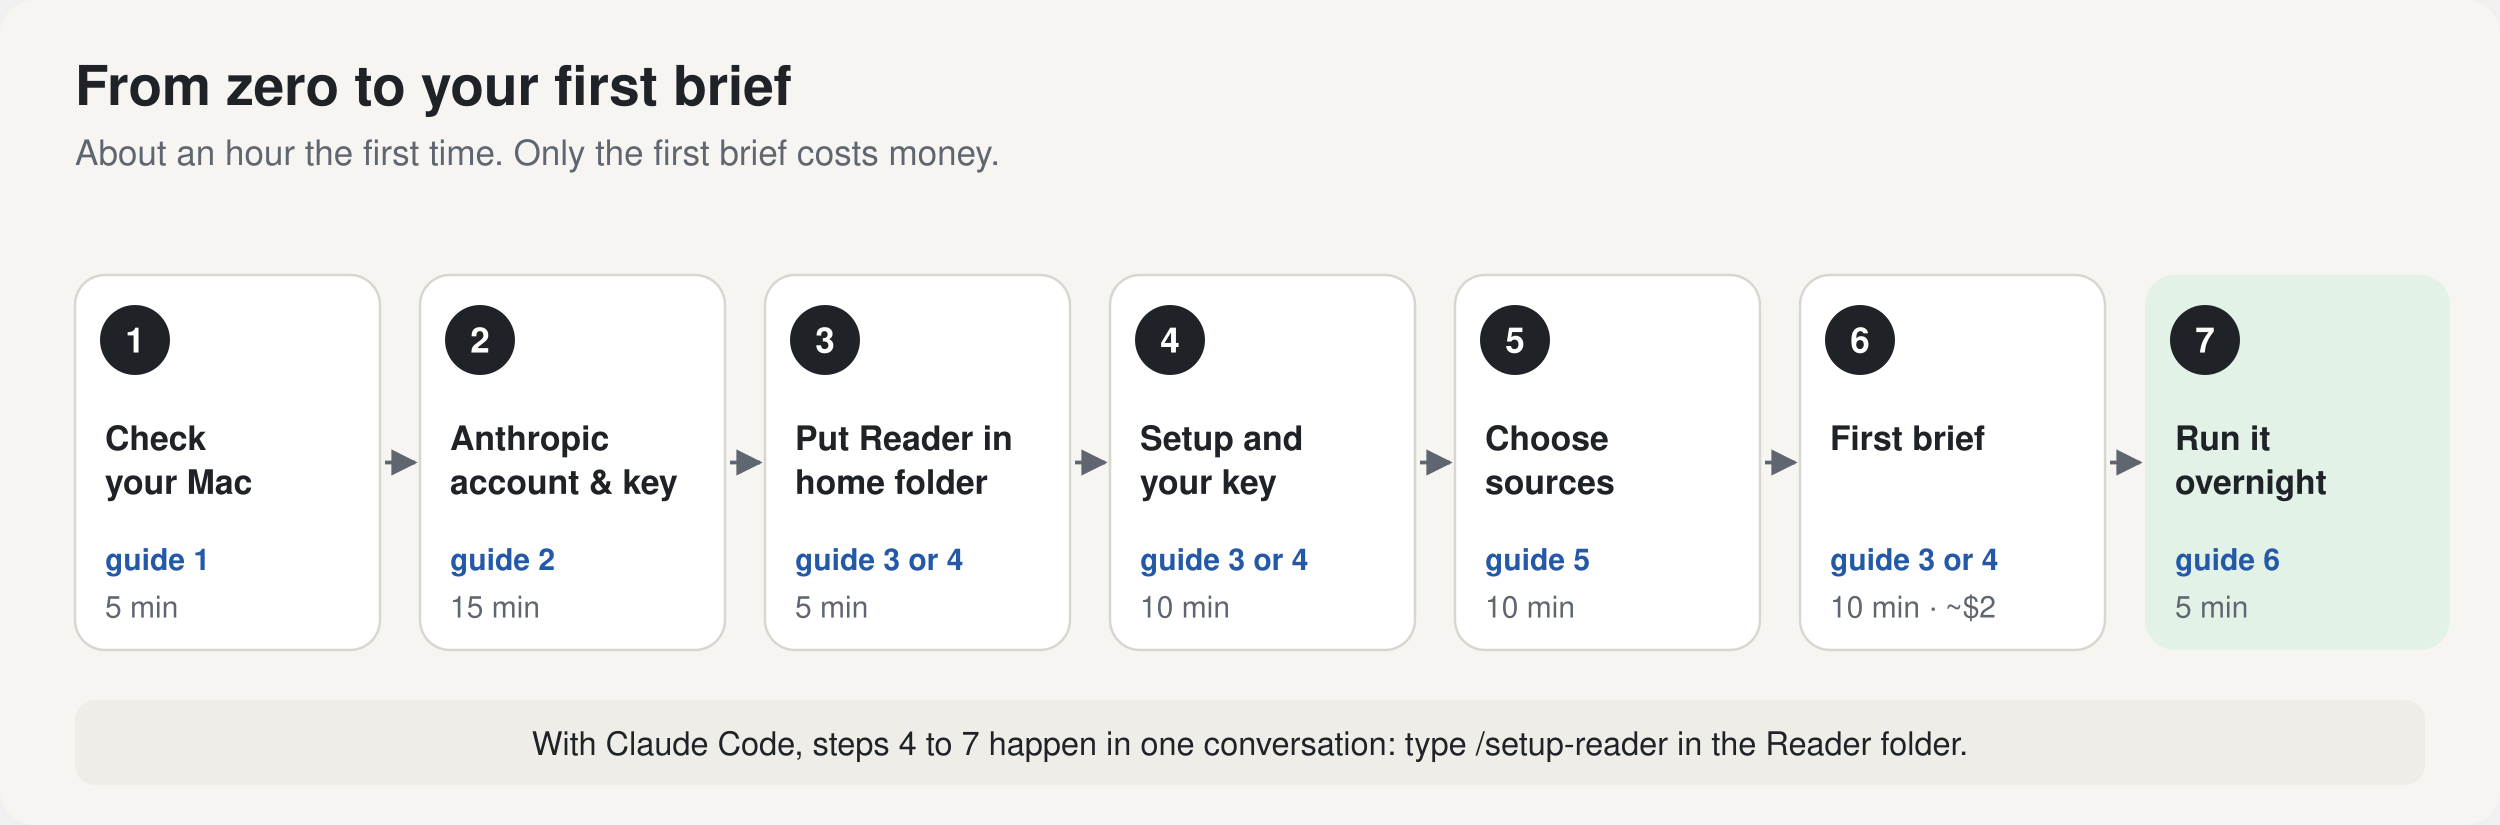
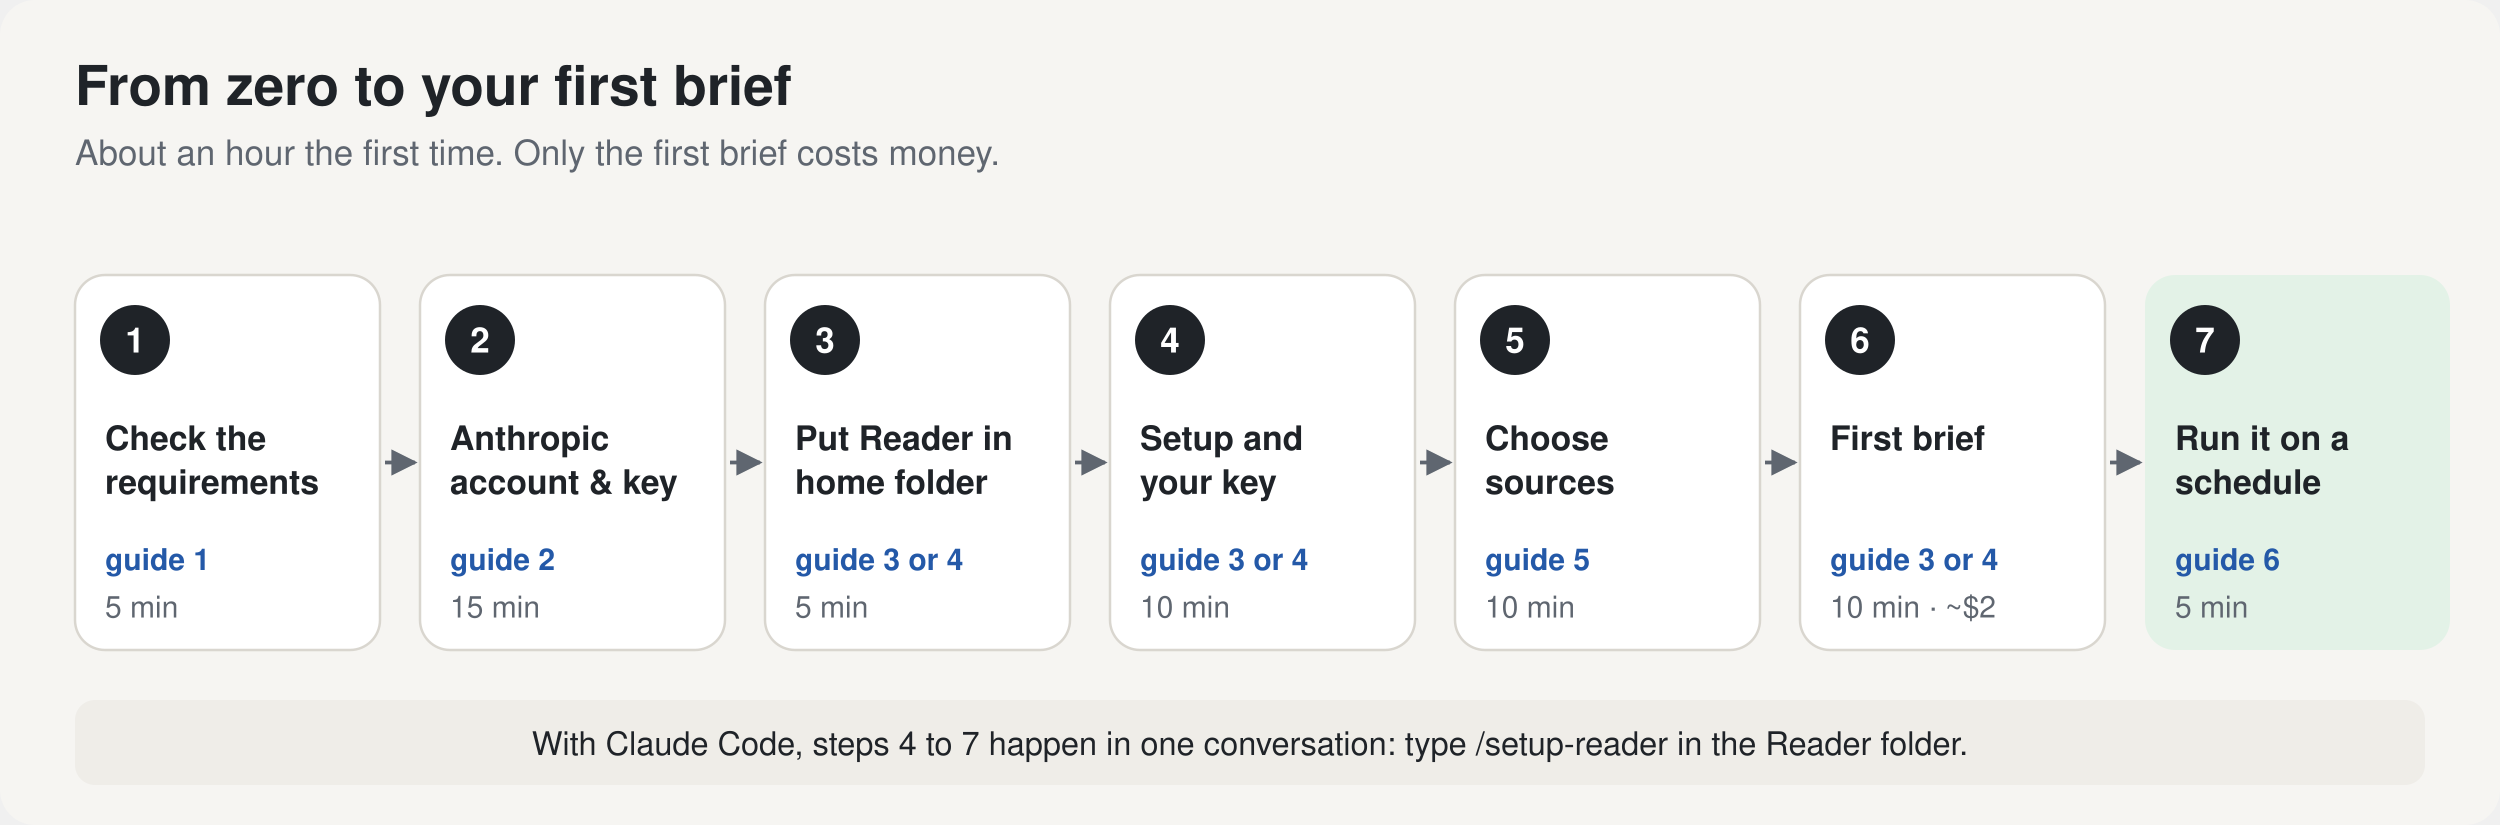
<svg xmlns="http://www.w3.org/2000/svg" viewBox="0 0 1000 330" width="1000" height="330" role="img" aria-labelledby="t d">
  <defs>
    <marker id="arrow" viewBox="0 0 10 10" refX="9" refY="5" markerWidth="7" markerHeight="7" orient="auto-start-reverse">
      <path d="M0,0 L10,5 L0,10 z" fill="#5F6670" />
    </marker>
  </defs>
  <rect width="1000" height="330" rx="14" fill="#F6F5F2" />
  <text x="30" y="42" font-family="-apple-system, BlinkMacSystemFont, 'Helvetica Neue', Helvetica, Arial, sans-serif" font-size="22" fill="#1F2328" font-weight="700" text-anchor="start" xml:space="preserve">From zero to your first brief</text>
  <text x="30" y="66" font-family="-apple-system, BlinkMacSystemFont, 'Helvetica Neue', Helvetica, Arial, sans-serif" font-size="14" fill="#5F6670" font-weight="400" text-anchor="start" xml:space="preserve">About an hour the first time. Only the first brief costs money.</text>
  <rect x="30" y="110" width="122" height="150" rx="12" fill="#FFFFFF" stroke="#D9D6CF" stroke-width="1.0" />
  <circle cx="54" cy="136" r="14" fill="#1F2328" />
  <text x="54" y="141" font-family="-apple-system, BlinkMacSystemFont, 'Helvetica Neue', Helvetica, Arial, sans-serif" font-size="14" fill="#FFFFFF" font-weight="700" text-anchor="middle" xml:space="preserve">1</text>
-   <text x="42" y="180.0" font-family="-apple-system, BlinkMacSystemFont, 'Helvetica Neue', Helvetica, Arial, sans-serif" font-size="13.5" fill="#1F2328" font-weight="700" text-anchor="start" xml:space="preserve">Check</text>
-   <text x="42" y="197.55" font-family="-apple-system, BlinkMacSystemFont, 'Helvetica Neue', Helvetica, Arial, sans-serif" font-size="13.5" fill="#1F2328" font-weight="700" text-anchor="start" xml:space="preserve">your Mac</text>
+   <text x="42" y="180.0" font-family="-apple-system, BlinkMacSystemFont, 'Helvetica Neue', Helvetica, Arial, sans-serif" font-size="13.5" fill="#1F2328" font-weight="700" text-anchor="start" xml:space="preserve">Check the</text>
+   <text x="42" y="197.55" font-family="-apple-system, BlinkMacSystemFont, 'Helvetica Neue', Helvetica, Arial, sans-serif" font-size="13.5" fill="#1F2328" font-weight="700" text-anchor="start" xml:space="preserve">requirements</text>
  <text x="42" y="228" font-family="-apple-system, BlinkMacSystemFont, 'Helvetica Neue', Helvetica, Arial, sans-serif" font-size="12" fill="#2459A8" font-weight="600" text-anchor="start" xml:space="preserve">guide 1</text>
  <text x="42" y="247" font-family="-apple-system, BlinkMacSystemFont, 'Helvetica Neue', Helvetica, Arial, sans-serif" font-size="12" fill="#5F6670" font-weight="400" text-anchor="start" xml:space="preserve">5 min</text>
  <line x1="154" y1="185" x2="166" y2="185" stroke="#5F6670" stroke-width="1.5" marker-end="url(#arrow)" />
  <rect x="168" y="110" width="122" height="150" rx="12" fill="#FFFFFF" stroke="#D9D6CF" stroke-width="1.0" />
  <circle cx="192" cy="136" r="14" fill="#1F2328" />
  <text x="192" y="141" font-family="-apple-system, BlinkMacSystemFont, 'Helvetica Neue', Helvetica, Arial, sans-serif" font-size="14" fill="#FFFFFF" font-weight="700" text-anchor="middle" xml:space="preserve">2</text>
  <text x="180" y="180.0" font-family="-apple-system, BlinkMacSystemFont, 'Helvetica Neue', Helvetica, Arial, sans-serif" font-size="13.5" fill="#1F2328" font-weight="700" text-anchor="start" xml:space="preserve">Anthropic</text>
  <text x="180" y="197.55" font-family="-apple-system, BlinkMacSystemFont, 'Helvetica Neue', Helvetica, Arial, sans-serif" font-size="13.5" fill="#1F2328" font-weight="700" text-anchor="start" xml:space="preserve">account &amp; key</text>
  <text x="180" y="228" font-family="-apple-system, BlinkMacSystemFont, 'Helvetica Neue', Helvetica, Arial, sans-serif" font-size="12" fill="#2459A8" font-weight="600" text-anchor="start" xml:space="preserve">guide 2</text>
  <text x="180" y="247" font-family="-apple-system, BlinkMacSystemFont, 'Helvetica Neue', Helvetica, Arial, sans-serif" font-size="12" fill="#5F6670" font-weight="400" text-anchor="start" xml:space="preserve">15 min</text>
  <line x1="292" y1="185" x2="304" y2="185" stroke="#5F6670" stroke-width="1.5" marker-end="url(#arrow)" />
  <rect x="306" y="110" width="122" height="150" rx="12" fill="#FFFFFF" stroke="#D9D6CF" stroke-width="1.0" />
  <circle cx="330" cy="136" r="14" fill="#1F2328" />
  <text x="330" y="141" font-family="-apple-system, BlinkMacSystemFont, 'Helvetica Neue', Helvetica, Arial, sans-serif" font-size="14" fill="#FFFFFF" font-weight="700" text-anchor="middle" xml:space="preserve">3</text>
  <text x="318" y="180.0" font-family="-apple-system, BlinkMacSystemFont, 'Helvetica Neue', Helvetica, Arial, sans-serif" font-size="13.5" fill="#1F2328" font-weight="700" text-anchor="start" xml:space="preserve">Put Reader in</text>
  <text x="318" y="197.55" font-family="-apple-system, BlinkMacSystemFont, 'Helvetica Neue', Helvetica, Arial, sans-serif" font-size="13.5" fill="#1F2328" font-weight="700" text-anchor="start" xml:space="preserve">home folder</text>
  <text x="318" y="228" font-family="-apple-system, BlinkMacSystemFont, 'Helvetica Neue', Helvetica, Arial, sans-serif" font-size="12" fill="#2459A8" font-weight="600" text-anchor="start" xml:space="preserve">guide 3 or 4</text>
  <text x="318" y="247" font-family="-apple-system, BlinkMacSystemFont, 'Helvetica Neue', Helvetica, Arial, sans-serif" font-size="12" fill="#5F6670" font-weight="400" text-anchor="start" xml:space="preserve">5 min</text>
  <line x1="430" y1="185" x2="442" y2="185" stroke="#5F6670" stroke-width="1.5" marker-end="url(#arrow)" />
  <rect x="444" y="110" width="122" height="150" rx="12" fill="#FFFFFF" stroke="#D9D6CF" stroke-width="1.0" />
  <circle cx="468" cy="136" r="14" fill="#1F2328" />
  <text x="468" y="141" font-family="-apple-system, BlinkMacSystemFont, 'Helvetica Neue', Helvetica, Arial, sans-serif" font-size="14" fill="#FFFFFF" font-weight="700" text-anchor="middle" xml:space="preserve">4</text>
  <text x="456" y="180.0" font-family="-apple-system, BlinkMacSystemFont, 'Helvetica Neue', Helvetica, Arial, sans-serif" font-size="13.5" fill="#1F2328" font-weight="700" text-anchor="start" xml:space="preserve">Setup and</text>
  <text x="456" y="197.55" font-family="-apple-system, BlinkMacSystemFont, 'Helvetica Neue', Helvetica, Arial, sans-serif" font-size="13.5" fill="#1F2328" font-weight="700" text-anchor="start" xml:space="preserve">your key</text>
  <text x="456" y="228" font-family="-apple-system, BlinkMacSystemFont, 'Helvetica Neue', Helvetica, Arial, sans-serif" font-size="12" fill="#2459A8" font-weight="600" text-anchor="start" xml:space="preserve">guide 3 or 4</text>
  <text x="456" y="247" font-family="-apple-system, BlinkMacSystemFont, 'Helvetica Neue', Helvetica, Arial, sans-serif" font-size="12" fill="#5F6670" font-weight="400" text-anchor="start" xml:space="preserve">10 min</text>
  <line x1="568" y1="185" x2="580" y2="185" stroke="#5F6670" stroke-width="1.5" marker-end="url(#arrow)" />
  <rect x="582" y="110" width="122" height="150" rx="12" fill="#FFFFFF" stroke="#D9D6CF" stroke-width="1.0" />
  <circle cx="606" cy="136" r="14" fill="#1F2328" />
  <text x="606" y="141" font-family="-apple-system, BlinkMacSystemFont, 'Helvetica Neue', Helvetica, Arial, sans-serif" font-size="14" fill="#FFFFFF" font-weight="700" text-anchor="middle" xml:space="preserve">5</text>
  <text x="594" y="180.0" font-family="-apple-system, BlinkMacSystemFont, 'Helvetica Neue', Helvetica, Arial, sans-serif" font-size="13.5" fill="#1F2328" font-weight="700" text-anchor="start" xml:space="preserve">Choose</text>
  <text x="594" y="197.55" font-family="-apple-system, BlinkMacSystemFont, 'Helvetica Neue', Helvetica, Arial, sans-serif" font-size="13.5" fill="#1F2328" font-weight="700" text-anchor="start" xml:space="preserve">sources</text>
  <text x="594" y="228" font-family="-apple-system, BlinkMacSystemFont, 'Helvetica Neue', Helvetica, Arial, sans-serif" font-size="12" fill="#2459A8" font-weight="600" text-anchor="start" xml:space="preserve">guide 5</text>
  <text x="594" y="247" font-family="-apple-system, BlinkMacSystemFont, 'Helvetica Neue', Helvetica, Arial, sans-serif" font-size="12" fill="#5F6670" font-weight="400" text-anchor="start" xml:space="preserve">10 min</text>
  <line x1="706" y1="185" x2="718" y2="185" stroke="#5F6670" stroke-width="1.5" marker-end="url(#arrow)" />
  <rect x="720" y="110" width="122" height="150" rx="12" fill="#FFFFFF" stroke="#D9D6CF" stroke-width="1.0" />
  <circle cx="744" cy="136" r="14" fill="#1F2328" />
  <text x="744" y="141" font-family="-apple-system, BlinkMacSystemFont, 'Helvetica Neue', Helvetica, Arial, sans-serif" font-size="14" fill="#FFFFFF" font-weight="700" text-anchor="middle" xml:space="preserve">6</text>
  <text x="732" y="180.0" font-family="-apple-system, BlinkMacSystemFont, 'Helvetica Neue', Helvetica, Arial, sans-serif" font-size="13.5" fill="#1F2328" font-weight="700" text-anchor="start" xml:space="preserve">First brief</text>
  <text x="732" y="228" font-family="-apple-system, BlinkMacSystemFont, 'Helvetica Neue', Helvetica, Arial, sans-serif" font-size="12" fill="#2459A8" font-weight="600" text-anchor="start" xml:space="preserve">guide 3 or 4</text>
  <text x="732" y="247" font-family="-apple-system, BlinkMacSystemFont, 'Helvetica Neue', Helvetica, Arial, sans-serif" font-size="12" fill="#5F6670" font-weight="400" text-anchor="start" xml:space="preserve">10 min · ~$2</text>
  <line x1="844" y1="185" x2="856" y2="185" stroke="#5F6670" stroke-width="1.5" marker-end="url(#arrow)" />
  <rect x="858" y="110" width="122" height="150" rx="12" fill="#E3F2E7" />
  <circle cx="882" cy="136" r="14" fill="#1F2328" />
  <text x="882" y="141" font-family="-apple-system, BlinkMacSystemFont, 'Helvetica Neue', Helvetica, Arial, sans-serif" font-size="14" fill="#FFFFFF" font-weight="700" text-anchor="middle" xml:space="preserve">7</text>
-   <text x="870" y="180.0" font-family="-apple-system, BlinkMacSystemFont, 'Helvetica Neue', Helvetica, Arial, sans-serif" font-size="13.5" fill="#1F2328" font-weight="700" text-anchor="start" xml:space="preserve">Run it</text>
-   <text x="870" y="197.55" font-family="-apple-system, BlinkMacSystemFont, 'Helvetica Neue', Helvetica, Arial, sans-serif" font-size="13.5" fill="#1F2328" font-weight="700" text-anchor="start" xml:space="preserve">overnight</text>
+   <text x="870" y="180.0" font-family="-apple-system, BlinkMacSystemFont, 'Helvetica Neue', Helvetica, Arial, sans-serif" font-size="13.5" fill="#1F2328" font-weight="700" text-anchor="start" xml:space="preserve">Run it on a</text>
+   <text x="870" y="197.55" font-family="-apple-system, BlinkMacSystemFont, 'Helvetica Neue', Helvetica, Arial, sans-serif" font-size="13.5" fill="#1F2328" font-weight="700" text-anchor="start" xml:space="preserve">schedule</text>
  <text x="870" y="228" font-family="-apple-system, BlinkMacSystemFont, 'Helvetica Neue', Helvetica, Arial, sans-serif" font-size="12" fill="#2459A8" font-weight="600" text-anchor="start" xml:space="preserve">guide 6</text>
  <text x="870" y="247" font-family="-apple-system, BlinkMacSystemFont, 'Helvetica Neue', Helvetica, Arial, sans-serif" font-size="12" fill="#5F6670" font-weight="400" text-anchor="start" xml:space="preserve">5 min</text>
  <rect x="30" y="280" width="940" height="34" rx="8" fill="#EFEDE8" />
  <text x="500" y="302" font-family="-apple-system, BlinkMacSystemFont, 'Helvetica Neue', Helvetica, Arial, sans-serif" font-size="13" fill="#1F2328" font-weight="400" text-anchor="middle" xml:space="preserve">With Claude Code, steps 4 to 7 happen in one conversation: type /setup-reader in the Reader folder.</text>
</svg>
